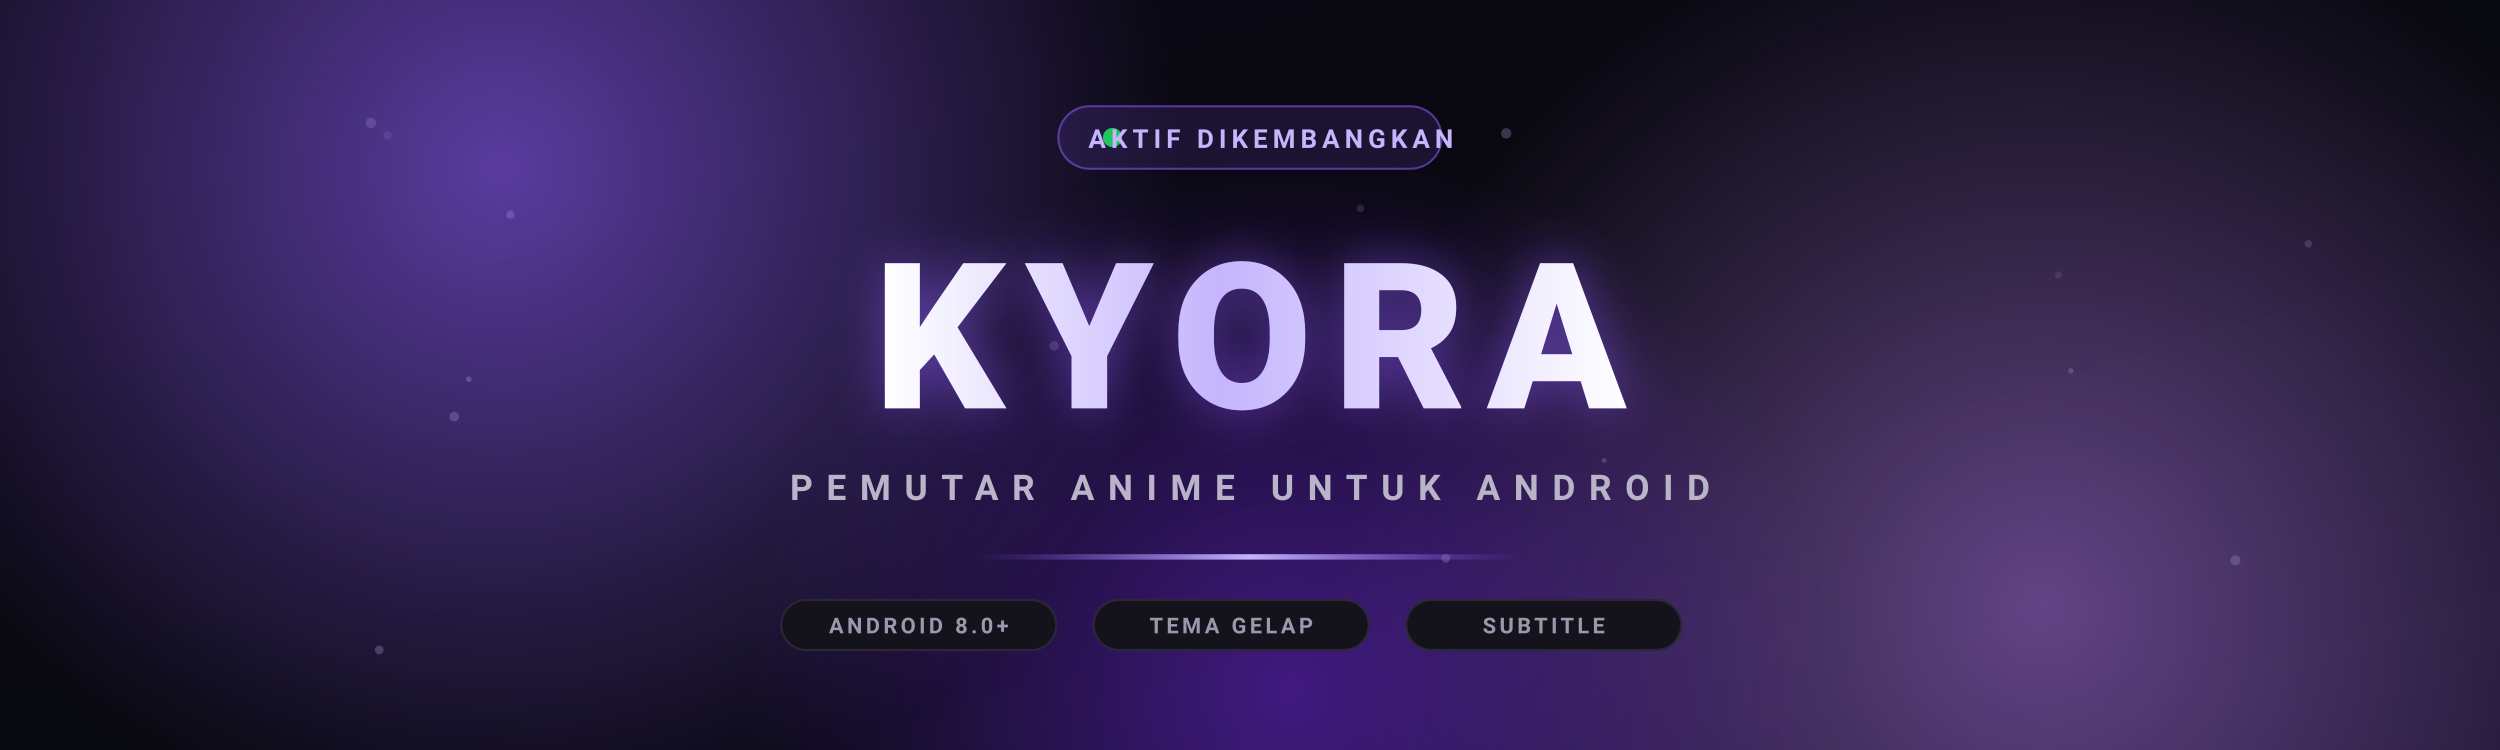
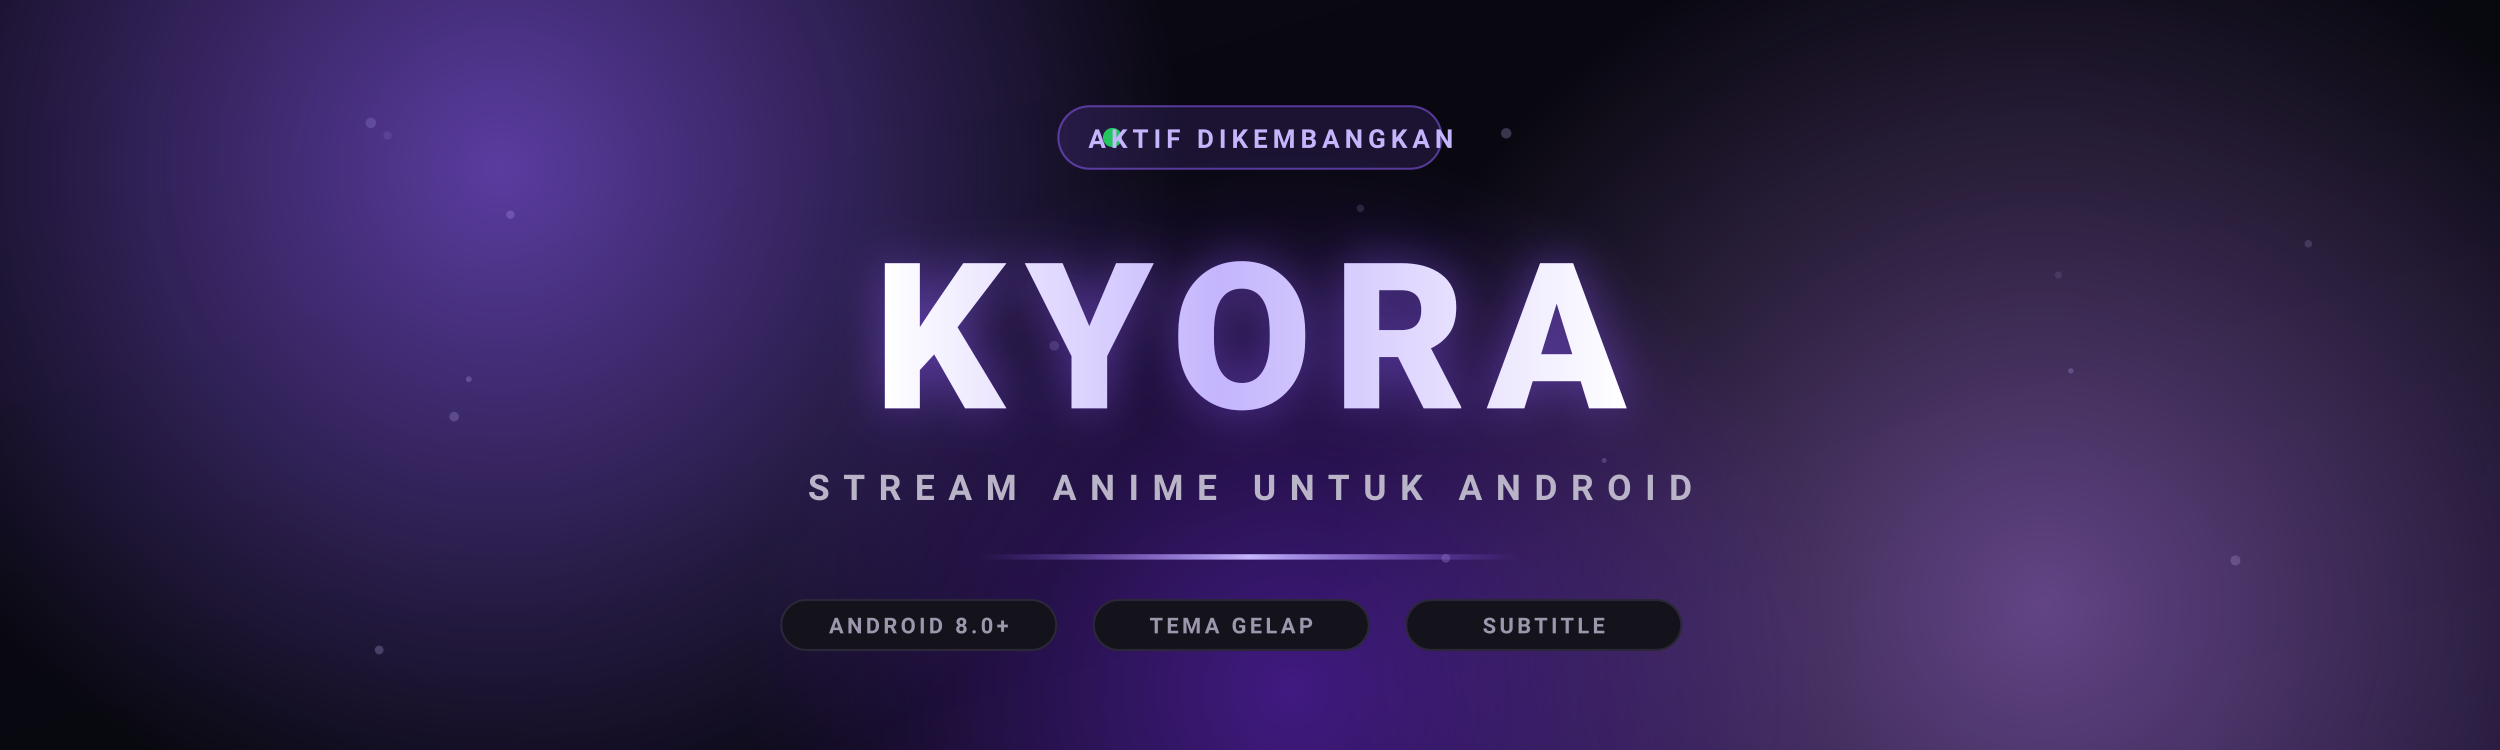
<svg xmlns="http://www.w3.org/2000/svg" width="1200" height="360" viewBox="0 0 1200 360" role="img" aria-label="KYORA">
  <defs>
    <linearGradient id="bg" x1="0" y1="0" x2="1" y2="1">
      <stop offset="0%" stop-color="#0B0814">
        <animate attributeName="stop-color" values="#0B0814;#12092A;#0B0814" dur="14s" repeatCount="indefinite" />
      </stop>
      <stop offset="55%" stop-color="#08080F" />
      <stop offset="100%" stop-color="#0E0A1E">
        <animate attributeName="stop-color" values="#0E0A1E;#160B2E;#0E0A1E" dur="18s" repeatCount="indefinite" />
      </stop>
      <animate attributeName="x1" values="0;0.35;0" dur="20s" repeatCount="indefinite" />
      <animate attributeName="y1" values="0;0.3;0" dur="24s" repeatCount="indefinite" />
    </linearGradient>
    <radialGradient id="o1" cx="50%" cy="50%" r="50%">
      <stop offset="0%" stop-color="#8B5CF6" stop-opacity="0.62" />
      <stop offset="100%" stop-color="#8B5CF6" stop-opacity="0" />
    </radialGradient>
    <radialGradient id="o2" cx="50%" cy="50%" r="50%">
      <stop offset="0%" stop-color="#C084FC" stop-opacity="0.48" />
      <stop offset="100%" stop-color="#C084FC" stop-opacity="0" />
    </radialGradient>
    <radialGradient id="o3" cx="50%" cy="50%" r="50%">
      <stop offset="0%" stop-color="#6D28D9" stop-opacity="0.55" />
      <stop offset="100%" stop-color="#6D28D9" stop-opacity="0" />
    </radialGradient>
    <linearGradient id="word" x1="0" y1="0" x2="1" y2="0">
      <stop offset="0%" stop-color="#FFFFFF" />
      <stop offset="45%" stop-color="#C4B5FD" />
      <stop offset="100%" stop-color="#FFFFFF" />
      <animate attributeName="x1" values="-1.2;1.2;-1.2" dur="8s" repeatCount="indefinite" />
      <animate attributeName="x2" values="0;2.4;0" dur="8s" repeatCount="indefinite" />
    </linearGradient>
    <linearGradient id="sweep" x1="0" y1="0" x2="1" y2="0">
      <stop offset="0%" stop-color="#C4B5FD" stop-opacity="0" />
      <stop offset="50%" stop-color="#E9E2FF" stop-opacity="0.85" />
      <stop offset="100%" stop-color="#C4B5FD" stop-opacity="0" />
    </linearGradient>
    <linearGradient id="bar" x1="0" y1="0" x2="1" y2="0">
      <stop offset="0%" stop-color="#8B5CF6" stop-opacity="0" />
      <stop offset="50%" stop-color="#C4B5FD" />
      <stop offset="100%" stop-color="#8B5CF6" stop-opacity="0" />
    </linearGradient>
    <filter id="glow" x="-25%" y="-60%" width="150%" height="220%">
      <feGaussianBlur stdDeviation="12" result="b" />
      <feMerge>
        <feMergeNode in="b" />
        <feMergeNode in="SourceGraphic" />
      </feMerge>
    </filter>
  </defs>
  <rect width="1200" height="360" fill="url(#bg)" />
  <circle cx="240" cy="80" r="330" fill="url(#o1)">
    <animate attributeName="cx" values="240;430;300;240" dur="19s" repeatCount="indefinite" />
    <animate attributeName="cy" values="80;170;40;80" dur="23s" repeatCount="indefinite" />
  </circle>
  <circle cx="980" cy="290" r="340" fill="url(#o2)">
    <animate attributeName="cx" values="980;790;900;980" dur="21s" repeatCount="indefinite" />
    <animate attributeName="cy" values="290;190;330;290" dur="17s" repeatCount="indefinite" />
  </circle>
  <circle cx="620" cy="330" r="260" fill="url(#o3)">
    <animate attributeName="cx" values="620;760;500;620" dur="25s" repeatCount="indefinite" />
    <animate attributeName="cy" values="330;270;350;330" dur="20s" repeatCount="indefinite" />
  </circle>
  <circle cx="723" cy="64" r="2.5" fill="#C4B5FD" opacity="0.26">
    <animate attributeName="cy" values="64;-5;64" dur="15s" repeatCount="indefinite" />
    <animate attributeName="opacity" values="0.26;0.48;0.26" dur="15s" repeatCount="indefinite" />
  </circle>
  <circle cx="178" cy="59" r="2.5" fill="#C4B5FD" opacity="0.19">
    <animate attributeName="cy" values="59;-12;59" dur="12s" repeatCount="indefinite" />
    <animate attributeName="opacity" values="0.19;0.47;0.19" dur="12s" repeatCount="indefinite" />
  </circle>
  <circle cx="245" cy="103" r="2.0" fill="#C4B5FD" opacity="0.23">
    <animate attributeName="cy" values="103;15;103" dur="9s" repeatCount="indefinite" />
    <animate attributeName="opacity" values="0.23;0.65;0.23" dur="9s" repeatCount="indefinite" />
  </circle>
  <circle cx="186" cy="65" r="2.0" fill="#C4B5FD" opacity="0.11">
    <animate attributeName="cy" values="65;-23;65" dur="15s" repeatCount="indefinite" />
    <animate attributeName="opacity" values="0.11;0.75;0.11" dur="15s" repeatCount="indefinite" />
  </circle>
  <circle cx="653" cy="100" r="1.8" fill="#C4B5FD" opacity="0.16">
    <animate attributeName="cy" values="100;-33;100" dur="17s" repeatCount="indefinite" />
    <animate attributeName="opacity" values="0.16;0.74;0.16" dur="17s" repeatCount="indefinite" />
  </circle>
  <circle cx="430" cy="136" r="1.3" fill="#C4B5FD" opacity="0.12">
    <animate attributeName="cy" values="136;29;136" dur="18s" repeatCount="indefinite" />
    <animate attributeName="opacity" values="0.12;0.7;0.12" dur="18s" repeatCount="indefinite" />
  </circle>
  <circle cx="182" cy="312" r="2.1" fill="#C4B5FD" opacity="0.26">
    <animate attributeName="cy" values="312;198;312" dur="16s" repeatCount="indefinite" />
    <animate attributeName="opacity" values="0.26;0.61;0.26" dur="16s" repeatCount="indefinite" />
  </circle>
  <circle cx="988" cy="132" r="1.7" fill="#C4B5FD" opacity="0.12">
    <animate attributeName="cy" values="132;41;132" dur="12s" repeatCount="indefinite" />
    <animate attributeName="opacity" values="0.12;0.56;0.12" dur="12s" repeatCount="indefinite" />
  </circle>
  <circle cx="1073" cy="269" r="2.4" fill="#C4B5FD" opacity="0.22">
    <animate attributeName="cy" values="269;173;269" dur="20s" repeatCount="indefinite" />
    <animate attributeName="opacity" values="0.22;0.48;0.22" dur="20s" repeatCount="indefinite" />
  </circle>
  <circle cx="1108" cy="117" r="1.8" fill="#C4B5FD" opacity="0.18">
    <animate attributeName="cy" values="117;-5;117" dur="14s" repeatCount="indefinite" />
    <animate attributeName="opacity" values="0.18;0.79;0.18" dur="14s" repeatCount="indefinite" />
  </circle>
  <circle cx="218" cy="200" r="2.3" fill="#C4B5FD" opacity="0.24">
    <animate attributeName="cy" values="200;97;200" dur="18s" repeatCount="indefinite" />
    <animate attributeName="opacity" values="0.24;0.66;0.24" dur="18s" repeatCount="indefinite" />
  </circle>
  <circle cx="994" cy="178" r="1.3" fill="#C4B5FD" opacity="0.24">
    <animate attributeName="cy" values="178;58;178" dur="10s" repeatCount="indefinite" />
    <animate attributeName="opacity" values="0.24;0.47;0.24" dur="10s" repeatCount="indefinite" />
  </circle>
  <circle cx="694" cy="268" r="2.1" fill="#C4B5FD" opacity="0.24">
    <animate attributeName="cy" values="268;172;268" dur="19s" repeatCount="indefinite" />
    <animate attributeName="opacity" values="0.24;0.76;0.24" dur="19s" repeatCount="indefinite" />
  </circle>
  <circle cx="770" cy="221" r="1.2" fill="#C4B5FD" opacity="0.22">
    <animate attributeName="cy" values="221;140;221" dur="16s" repeatCount="indefinite" />
    <animate attributeName="opacity" values="0.22;0.62;0.22" dur="16s" repeatCount="indefinite" />
  </circle>
  <circle cx="506" cy="166" r="2.3" fill="#C4B5FD" opacity="0.18">
    <animate attributeName="cy" values="166;56;166" dur="11s" repeatCount="indefinite" />
    <animate attributeName="opacity" values="0.18;0.75;0.18" dur="11s" repeatCount="indefinite" />
  </circle>
  <circle cx="225" cy="182" r="1.4" fill="#C4B5FD" opacity="0.26">
    <animate attributeName="cy" values="182;105;182" dur="15s" repeatCount="indefinite" />
    <animate attributeName="opacity" values="0.26;0.75;0.26" dur="15s" repeatCount="indefinite" />
  </circle>
  <rect x="-160" y="-40" width="120" height="440" fill="url(#sweep)" opacity="0.10" transform="rotate(12 600 180)">
    <animate attributeName="x" values="-220;1320" dur="8.5s" repeatCount="indefinite" />
  </rect>
  <g transform="translate(600 66)">
    <rect x="-92" y="-15" width="184" height="30" rx="15" fill="#8B5CF6" fill-opacity="0.14" stroke="#8B5CF6" stroke-opacity="0.55" />
    <circle cx="-66" cy="0" r="4.6" fill="#22C55E">
      <animate attributeName="opacity" values="1;0.25;1" dur="2.2s" repeatCount="indefinite" />
      <animate attributeName="r" values="4.6;5.6;4.6" dur="2.2s" repeatCount="indefinite" />
    </circle>
    <text x="10" y="5" text-anchor="middle" font-family="'Segoe UI',Roboto,Helvetica,Arial,sans-serif" font-size="12.5" font-weight="700" letter-spacing="2.4" fill="#C4B5FD">AKTIF DIKEMBANGKAN</text>
  </g>
  <text x="600" y="196" text-anchor="middle" filter="url(#glow)" font-family="'Segoe UI',Roboto,Helvetica,Arial,sans-serif" font-size="98" font-weight="800" letter-spacing="10" fill="#8B5CF6" opacity="0.55">KYORA</text>
  <text x="600" y="196" text-anchor="middle" font-family="'Segoe UI',Roboto,Helvetica,Arial,sans-serif" font-size="98" font-weight="800" letter-spacing="10" fill="url(#word)">KYORA</text>
-   <text x="600" y="240" text-anchor="middle" font-family="'Segoe UI',Roboto,Helvetica,Arial,sans-serif" font-size="17" font-weight="600" letter-spacing="6.5" fill="#B9B4C7">PEMUTAR ANIME UNTUK ANDROID</text>
+   <text x="600" y="240" text-anchor="middle" font-family="'Segoe UI',Roboto,Helvetica,Arial,sans-serif" font-size="17" font-weight="600" letter-spacing="6.5" fill="#B9B4C7">STREAM ANIME UNTUK ANDROID</text>
  <rect x="470" y="266" width="260" height="2.6" rx="1.3" fill="url(#bar)">
    <animate attributeName="width" values="90;260;90" dur="6s" repeatCount="indefinite" />
    <animate attributeName="x" values="555;470;555" dur="6s" repeatCount="indefinite" />
  </rect>
  <g transform="translate(375 300)">
    <rect x="0" y="-12" width="132" height="24" rx="12" fill="#14121B" stroke="#2B2738" />
    <text x="66" y="4" text-anchor="middle" font-family="'Segoe UI',Roboto,Helvetica,Arial,sans-serif" font-size="10.5" font-weight="700" letter-spacing="1.6" fill="#9C97AC">ANDROID 8.0+</text>
  </g>
  <g transform="translate(525 300)">
    <rect x="0" y="-12" width="132" height="24" rx="12" fill="#14121B" stroke="#2B2738" />
    <text x="66" y="4" text-anchor="middle" font-family="'Segoe UI',Roboto,Helvetica,Arial,sans-serif" font-size="10.5" font-weight="700" letter-spacing="1.6" fill="#9C97AC">TEMA GELAP</text>
  </g>
  <g transform="translate(675 300)">
    <rect x="0" y="-12" width="132" height="24" rx="12" fill="#14121B" stroke="#2B2738" />
    <text x="66" y="4" text-anchor="middle" font-family="'Segoe UI',Roboto,Helvetica,Arial,sans-serif" font-size="10.5" font-weight="700" letter-spacing="1.6" fill="#9C97AC">SUBTITLE</text>
  </g>
</svg>
